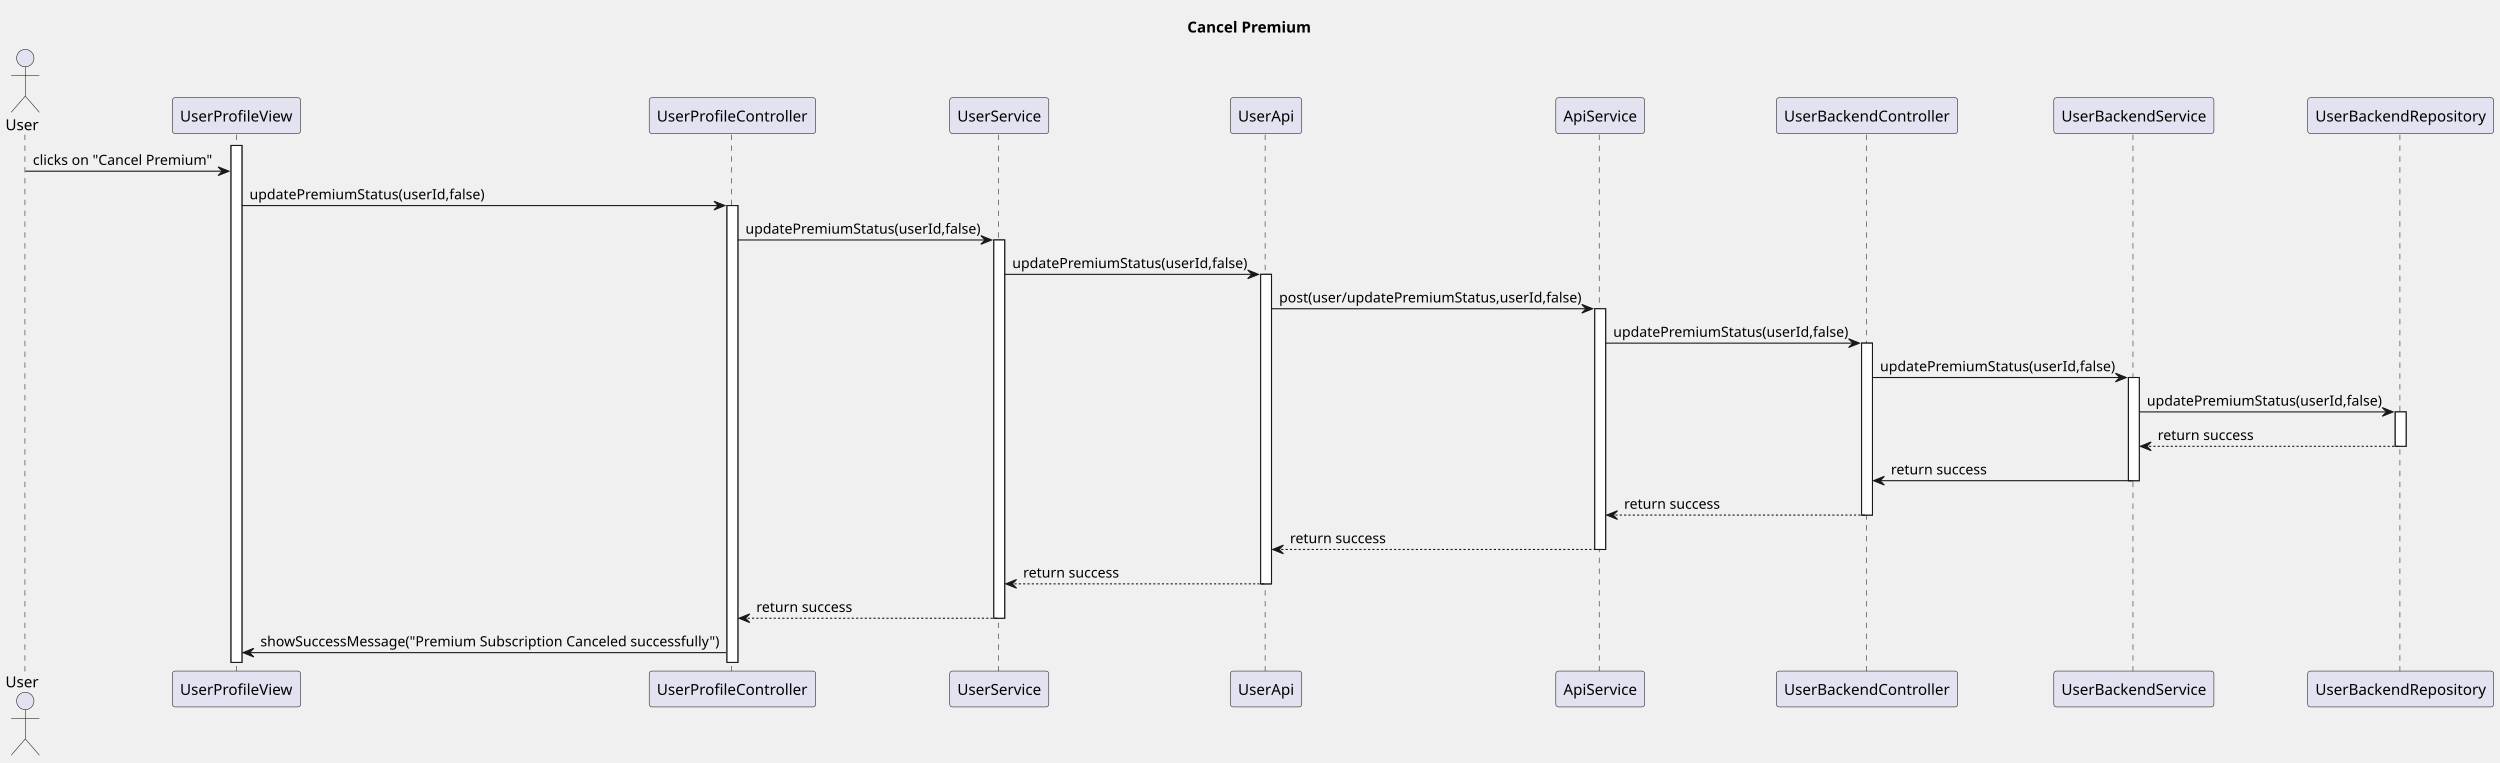
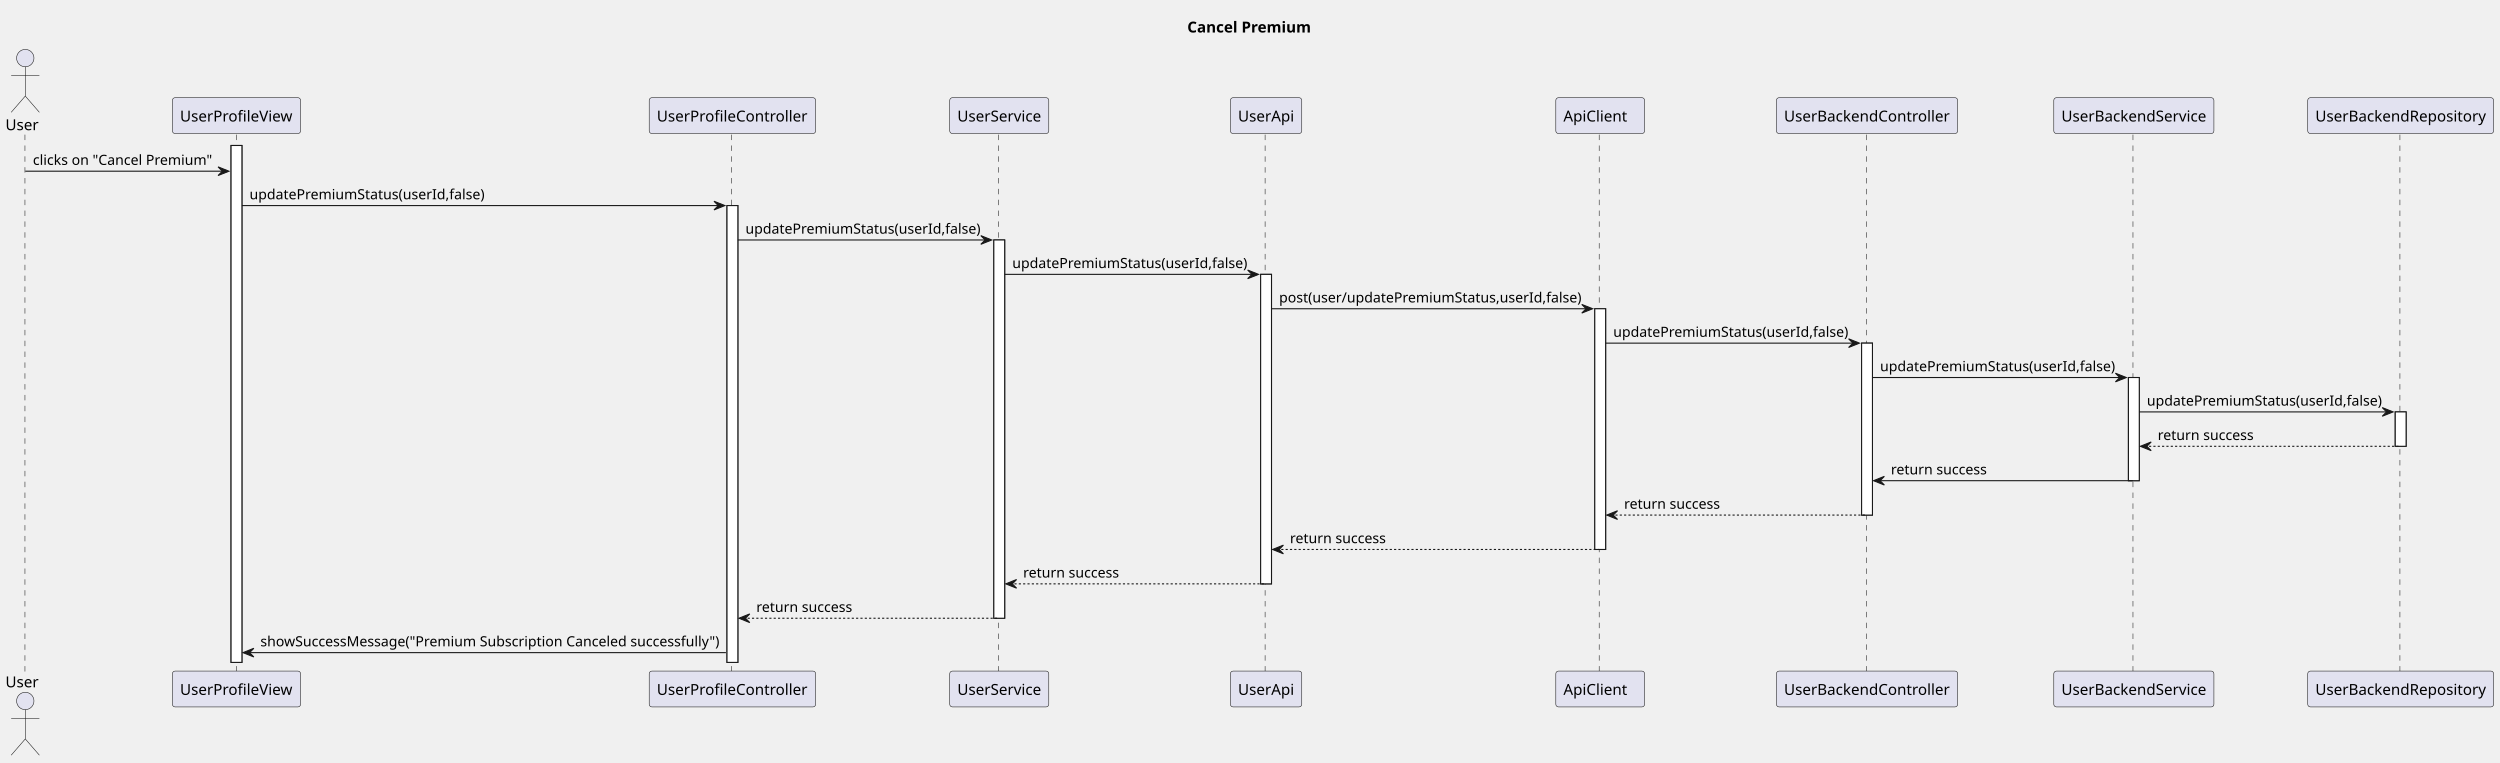
<svg xmlns="http://www.w3.org/2000/svg" contentStyleType="text/css" data-diagram-type="SEQUENCE" height="703px" preserveAspectRatio="none" style="width:2305px;height:703px;background:#FFFFFF;" version="1.1" viewBox="0 0 2305 703" width="2305px" zoomAndPan="magnify">
  <defs />
  <g>
    <text fill="#000000" font-family="sans-serif" font-size="14" font-weight="bold" lengthAdjust="spacing" textLength="113.764" x="1094.67" y="29.966">Cancel Premium</text>
    <g>
      <rect fill="#FFFFFF" height="476.59" style="stroke:#181818;stroke-width:1;" width="10" x="213.046" y="134.136" />
    </g>
    <g>
      <rect fill="#FFFFFF" height="421.178" style="stroke:#181818;stroke-width:1;" width="10" x="670.3" y="189.548" />
    </g>
    <g>
      <rect fill="#FFFFFF" height="348.766" style="stroke:#181818;stroke-width:1;" width="10" x="916.31" y="221.254" />
    </g>
    <g>
      <rect fill="#FFFFFF" height="285.354" style="stroke:#181818;stroke-width:1;" width="10" x="1162.319" y="252.96" />
    </g>
    <g>
      <rect fill="#FFFFFF" height="221.942" style="stroke:#181818;stroke-width:1;" width="10" x="1470.39" y="284.666" />
    </g>
    <g>
      <rect fill="#FFFFFF" height="158.53" style="stroke:#181818;stroke-width:1;" width="10" x="1716.399" y="316.372" />
    </g>
    <g>
      <rect fill="#FFFFFF" height="95.118" style="stroke:#181818;stroke-width:1;" width="10" x="1962.408" y="348.078" />
    </g>
    <g>
      <rect fill="#FFFFFF" height="31.706" style="stroke:#181818;stroke-width:1;" width="10" x="2208.418" y="379.784" />
    </g>
    <g class="participant-lifeline" data-entity-uid="part1" data-qualified-name="User" id="part1-lifeline">
      <g>
        <rect fill="#000000" fill-opacity="0" height="495.59" width="8" x="19.309" y="124.136" />
        <line style="stroke:#181818;stroke-width:0.5;stroke-dasharray:5,5;" x1="23" x2="23" y1="124.136" y2="619.726" />
      </g>
    </g>
    <g class="participant-lifeline" data-entity-uid="part2" data-qualified-name="UserProfileView" id="part2-lifeline">
      <g>
        <rect fill="#000000" fill-opacity="0" height="495.59" width="8" x="214.046" y="124.136" />
        <line style="stroke:#181818;stroke-width:0.5;stroke-dasharray:5,5;" x1="217.952" x2="217.952" y1="124.136" y2="619.726" />
      </g>
    </g>
    <g class="participant-lifeline" data-entity-uid="part3" data-qualified-name="UserProfileController" id="part3-lifeline">
      <g>
        <rect fill="#000000" fill-opacity="0" height="495.59" width="8" x="671.3" y="124.136" />
        <line style="stroke:#181818;stroke-width:0.5;stroke-dasharray:5,5;" x1="674.574" x2="674.574" y1="124.136" y2="619.726" />
      </g>
    </g>
    <g class="participant-lifeline" data-entity-uid="part4" data-qualified-name="UserService" id="part4-lifeline">
      <g>
        <rect fill="#000000" fill-opacity="0" height="495.59" width="8" x="917.31" y="124.136" />
        <line style="stroke:#181818;stroke-width:0.5;stroke-dasharray:5,5;" x1="920.649" x2="920.649" y1="124.136" y2="619.726" />
      </g>
    </g>
    <g class="participant-lifeline" data-entity-uid="part5" data-qualified-name="UserApi" id="part5-lifeline">
      <g>
        <rect fill="#000000" fill-opacity="0" height="495.59" width="8" x="1163.319" y="124.136" />
        <line style="stroke:#181818;stroke-width:0.5;stroke-dasharray:5,5;" x1="1166.426" x2="1166.426" y1="124.136" y2="619.726" />
      </g>
    </g>
-     <g class="participant-lifeline" data-entity-uid="part6" data-qualified-name="ApiService" id="part6-lifeline">
+     <g class="participant-lifeline" data-entity-uid="part6" data-qualified-name="ApiClient" id="part6-lifeline">
      <g>
        <rect fill="#000000" fill-opacity="0" height="495.59" width="8" x="1471.39" y="124.136" />
        <line style="stroke:#181818;stroke-width:0.5;stroke-dasharray:5,5;" x1="1474.454" x2="1474.454" y1="124.136" y2="619.726" />
      </g>
    </g>
    <g class="participant-lifeline" data-entity-uid="part7" data-qualified-name="UserBackendController" id="part7-lifeline">
      <g>
        <rect fill="#000000" fill-opacity="0" height="495.59" width="8" x="1717.399" y="124.136" />
        <line style="stroke:#181818;stroke-width:0.5;stroke-dasharray:5,5;" x1="1720.848" x2="1720.848" y1="124.136" y2="619.726" />
      </g>
    </g>
    <g class="participant-lifeline" data-entity-uid="part8" data-qualified-name="UserBackendService" id="part8-lifeline">
      <g>
        <rect fill="#000000" fill-opacity="0" height="495.59" width="8" x="1963.408" y="124.136" />
        <line style="stroke:#181818;stroke-width:0.5;stroke-dasharray:5,5;" x1="1966.594" x2="1966.594" y1="124.136" y2="619.726" />
      </g>
    </g>
    <g class="participant-lifeline" data-entity-uid="part9" data-qualified-name="UserBackendRepository" id="part9-lifeline">
      <g>
        <rect fill="#000000" fill-opacity="0" height="495.59" width="8" x="2209.418" y="124.136" />
        <line style="stroke:#181818;stroke-width:0.5;stroke-dasharray:5,5;" x1="2212.731" x2="2212.731" y1="124.136" y2="619.726" />
      </g>
    </g>
    <g class="participant participant-head" data-entity-uid="part1" data-qualified-name="User" id="part1-head">
      <text fill="#000000" font-family="sans-serif" font-size="14" lengthAdjust="spacing" textLength="30.618" x="5" y="120.034">User</text>
      <ellipse cx="23.309" cy="53.568" fill="#E2E2F0" rx="8" ry="8" style="stroke:#181818;stroke-width:0.5;" />
      <path d="M23.309,61.568 L23.309,88.568 M10.309,69.568 L36.309,69.568 M23.309,88.568 L10.309,103.568 M23.309,88.568 L36.309,103.568" fill="none" style="stroke:#181818;stroke-width:0.5;" />
    </g>
    <g class="participant participant-tail" data-entity-uid="part1" data-qualified-name="User" id="part1-tail">
      <text fill="#000000" font-family="sans-serif" font-size="14" lengthAdjust="spacing" textLength="30.618" x="5" y="633.692">User</text>
      <ellipse cx="23.309" cy="646.294" fill="#E2E2F0" rx="8" ry="8" style="stroke:#181818;stroke-width:0.5;" />
      <path d="M23.309,654.294 L23.309,681.294 M10.309,662.294 L36.309,662.294 M23.309,681.294 L10.309,696.294 M23.309,681.294 L36.309,696.294" fill="none" style="stroke:#181818;stroke-width:0.5;" />
    </g>
    <g class="participant participant-head" data-entity-uid="part2" data-qualified-name="UserProfileView" id="part2-head">
      <rect fill="#E2E2F0" height="33.068" rx="2.5" ry="2.5" style="stroke:#181818;stroke-width:0.5;" width="118.188" x="158.952" y="90.068" />
      <text fill="#000000" font-family="sans-serif" font-size="14" lengthAdjust="spacing" textLength="104.188" x="165.952" y="112.034">UserProfileView</text>
    </g>
    <g class="participant participant-tail" data-entity-uid="part2" data-qualified-name="UserProfileView" id="part2-tail">
      <rect fill="#E2E2F0" height="33.068" rx="2.5" ry="2.5" style="stroke:#181818;stroke-width:0.5;" width="118.188" x="158.952" y="618.726" />
      <text fill="#000000" font-family="sans-serif" font-size="14" lengthAdjust="spacing" textLength="104.188" x="165.952" y="640.692">UserProfileView</text>
    </g>
    <g class="participant participant-head" data-entity-uid="part3" data-qualified-name="UserProfileController" id="part3-head">
      <rect fill="#E2E2F0" height="33.068" rx="2.5" ry="2.5" style="stroke:#181818;stroke-width:0.5;" width="153.453" x="598.574" y="90.068" />
      <text fill="#000000" font-family="sans-serif" font-size="14" lengthAdjust="spacing" textLength="139.453" x="605.574" y="112.034">UserProfileController</text>
    </g>
    <g class="participant participant-tail" data-entity-uid="part3" data-qualified-name="UserProfileController" id="part3-tail">
      <rect fill="#E2E2F0" height="33.068" rx="2.5" ry="2.5" style="stroke:#181818;stroke-width:0.5;" width="153.453" x="598.574" y="618.726" />
      <text fill="#000000" font-family="sans-serif" font-size="14" lengthAdjust="spacing" textLength="139.453" x="605.574" y="640.692">UserProfileController</text>
    </g>
    <g class="participant participant-head" data-entity-uid="part4" data-qualified-name="UserService" id="part4-head">
      <rect fill="#E2E2F0" height="33.068" rx="2.5" ry="2.5" style="stroke:#181818;stroke-width:0.5;" width="91.322" x="875.649" y="90.068" />
      <text fill="#000000" font-family="sans-serif" font-size="14" lengthAdjust="spacing" textLength="77.322" x="882.649" y="112.034">UserService</text>
    </g>
    <g class="participant participant-tail" data-entity-uid="part4" data-qualified-name="UserService" id="part4-tail">
      <rect fill="#E2E2F0" height="33.068" rx="2.5" ry="2.5" style="stroke:#181818;stroke-width:0.5;" width="91.322" x="875.649" y="618.726" />
      <text fill="#000000" font-family="sans-serif" font-size="14" lengthAdjust="spacing" textLength="77.322" x="882.649" y="640.692">UserService</text>
    </g>
    <g class="participant participant-head" data-entity-uid="part5" data-qualified-name="UserApi" id="part5-head">
      <rect fill="#E2E2F0" height="33.068" rx="2.5" ry="2.5" style="stroke:#181818;stroke-width:0.5;" width="65.786" x="1134.426" y="90.068" />
      <text fill="#000000" font-family="sans-serif" font-size="14" lengthAdjust="spacing" textLength="51.786" x="1141.426" y="112.034">UserApi</text>
    </g>
    <g class="participant participant-tail" data-entity-uid="part5" data-qualified-name="UserApi" id="part5-tail">
      <rect fill="#E2E2F0" height="33.068" rx="2.5" ry="2.5" style="stroke:#181818;stroke-width:0.5;" width="65.786" x="1134.426" y="618.726" />
      <text fill="#000000" font-family="sans-serif" font-size="14" lengthAdjust="spacing" textLength="51.786" x="1141.426" y="640.692">UserApi</text>
    </g>
-     <g class="participant participant-head" data-entity-uid="part6" data-qualified-name="ApiService" id="part6-head">
+     <g class="participant participant-head" data-entity-uid="part6" data-qualified-name="ApiClient" id="part6-head">
      <rect fill="#E2E2F0" height="33.068" rx="2.5" ry="2.5" style="stroke:#181818;stroke-width:0.5;" width="81.872" x="1434.454" y="90.068" />
-       <text fill="#000000" font-family="sans-serif" font-size="14" lengthAdjust="spacing" textLength="67.872" x="1441.454" y="112.034">ApiService</text>
-     </g>
-     <g class="participant participant-tail" data-entity-uid="part6" data-qualified-name="ApiService" id="part6-tail">
+       <text fill="#000000" font-family="sans-serif" font-size="14" lengthAdjust="spacing" textLength="67.872" x="1441.454" y="112.034">ApiClient</text>
+     </g>
+     <g class="participant participant-tail" data-entity-uid="part6" data-qualified-name="ApiClient" id="part6-tail">
      <rect fill="#E2E2F0" height="33.068" rx="2.5" ry="2.5" style="stroke:#181818;stroke-width:0.5;" width="81.872" x="1434.454" y="618.726" />
-       <text fill="#000000" font-family="sans-serif" font-size="14" lengthAdjust="spacing" textLength="67.872" x="1441.454" y="640.692">ApiService</text>
+       <text fill="#000000" font-family="sans-serif" font-size="14" lengthAdjust="spacing" textLength="67.872" x="1441.454" y="640.692">ApiClient</text>
    </g>
    <g class="participant participant-head" data-entity-uid="part7" data-qualified-name="UserBackendController" id="part7-head">
      <rect fill="#E2E2F0" height="33.068" rx="2.5" ry="2.5" style="stroke:#181818;stroke-width:0.5;" width="167.103" x="1637.848" y="90.068" />
      <text fill="#000000" font-family="sans-serif" font-size="14" lengthAdjust="spacing" textLength="153.103" x="1644.848" y="112.034">UserBackendController</text>
    </g>
    <g class="participant participant-tail" data-entity-uid="part7" data-qualified-name="UserBackendController" id="part7-tail">
      <rect fill="#E2E2F0" height="33.068" rx="2.5" ry="2.5" style="stroke:#181818;stroke-width:0.5;" width="167.103" x="1637.848" y="618.726" />
      <text fill="#000000" font-family="sans-serif" font-size="14" lengthAdjust="spacing" textLength="153.103" x="1644.848" y="640.692">UserBackendController</text>
    </g>
    <g class="participant participant-head" data-entity-uid="part8" data-qualified-name="UserBackendService" id="part8-head">
      <rect fill="#E2E2F0" height="33.068" rx="2.5" ry="2.5" style="stroke:#181818;stroke-width:0.5;" width="147.63" x="1893.594" y="90.068" />
      <text fill="#000000" font-family="sans-serif" font-size="14" lengthAdjust="spacing" textLength="133.63" x="1900.594" y="112.034">UserBackendService</text>
    </g>
    <g class="participant participant-tail" data-entity-uid="part8" data-qualified-name="UserBackendService" id="part8-tail">
      <rect fill="#E2E2F0" height="33.068" rx="2.5" ry="2.5" style="stroke:#181818;stroke-width:0.5;" width="147.63" x="1893.594" y="618.726" />
      <text fill="#000000" font-family="sans-serif" font-size="14" lengthAdjust="spacing" textLength="133.63" x="1900.594" y="640.692">UserBackendService</text>
    </g>
    <g class="participant participant-head" data-entity-uid="part9" data-qualified-name="UserBackendRepository" id="part9-head">
      <rect fill="#E2E2F0" height="33.068" rx="2.5" ry="2.5" style="stroke:#181818;stroke-width:0.5;" width="171.373" x="2127.731" y="90.068" />
      <text fill="#000000" font-family="sans-serif" font-size="14" lengthAdjust="spacing" textLength="157.373" x="2134.731" y="112.034">UserBackendRepository</text>
    </g>
    <g class="participant participant-tail" data-entity-uid="part9" data-qualified-name="UserBackendRepository" id="part9-tail">
      <rect fill="#E2E2F0" height="33.068" rx="2.5" ry="2.5" style="stroke:#181818;stroke-width:0.5;" width="171.373" x="2127.731" y="618.726" />
      <text fill="#000000" font-family="sans-serif" font-size="14" lengthAdjust="spacing" textLength="157.373" x="2134.731" y="640.692">UserBackendRepository</text>
    </g>
    <g>
      <rect fill="#FFFFFF" height="476.59" style="stroke:#181818;stroke-width:1;" width="10" x="213.046" y="134.136" />
    </g>
    <g>
      <rect fill="#FFFFFF" height="421.178" style="stroke:#181818;stroke-width:1;" width="10" x="670.3" y="189.548" />
    </g>
    <g>
      <rect fill="#FFFFFF" height="348.766" style="stroke:#181818;stroke-width:1;" width="10" x="916.31" y="221.254" />
    </g>
    <g>
      <rect fill="#FFFFFF" height="285.354" style="stroke:#181818;stroke-width:1;" width="10" x="1162.319" y="252.96" />
    </g>
    <g>
      <rect fill="#FFFFFF" height="221.942" style="stroke:#181818;stroke-width:1;" width="10" x="1470.39" y="284.666" />
    </g>
    <g>
      <rect fill="#FFFFFF" height="158.53" style="stroke:#181818;stroke-width:1;" width="10" x="1716.399" y="316.372" />
    </g>
    <g>
      <rect fill="#FFFFFF" height="95.118" style="stroke:#181818;stroke-width:1;" width="10" x="1962.408" y="348.078" />
    </g>
    <g>
      <rect fill="#FFFFFF" height="31.706" style="stroke:#181818;stroke-width:1;" width="10" x="2208.418" y="379.784" />
    </g>
    <g class="message" data-entity-1="part1" data-entity-2="part2" id="msg1">
      <polygon fill="#181818" points="201.046,153.842,211.046,157.842,201.046,161.842,205.046,157.842" style="stroke:#181818;stroke-width:1;" />
      <line style="stroke:#181818;stroke-width:1;" x1="23.309" x2="207.046" y1="157.842" y2="157.842" />
      <text fill="#000000" font-family="sans-serif" font-size="13" lengthAdjust="spacing" textLength="165.737" x="30.309" y="152.033">clicks on "Cancel Premium"</text>
    </g>
    <g class="message" data-entity-1="part2" data-entity-2="part3" id="msg2">
      <polygon fill="#181818" points="658.3,185.548,668.3,189.548,658.3,193.548,662.3,189.548" style="stroke:#181818;stroke-width:1;" />
      <line style="stroke:#181818;stroke-width:1;" x1="223.046" x2="664.3" y1="189.548" y2="189.548" />
      <text fill="#000000" font-family="sans-serif" font-size="13" lengthAdjust="spacing" textLength="217.009" x="230.046" y="183.739">updatePremiumStatus(userId,false)</text>
    </g>
    <g class="message" data-entity-1="part3" data-entity-2="part4" id="msg3">
      <polygon fill="#181818" points="904.31,217.254,914.31,221.254,904.31,225.254,908.31,221.254" style="stroke:#181818;stroke-width:1;" />
      <line style="stroke:#181818;stroke-width:1;" x1="680.3" x2="910.31" y1="221.254" y2="221.254" />
      <text fill="#000000" font-family="sans-serif" font-size="13" lengthAdjust="spacing" textLength="217.009" x="687.3" y="215.445">updatePremiumStatus(userId,false)</text>
    </g>
    <g class="message" data-entity-1="part4" data-entity-2="part5" id="msg4">
      <polygon fill="#181818" points="1150.319,248.96,1160.319,252.96,1150.319,256.96,1154.319,252.96" style="stroke:#181818;stroke-width:1;" />
      <line style="stroke:#181818;stroke-width:1;" x1="926.31" x2="1156.319" y1="252.96" y2="252.96" />
      <text fill="#000000" font-family="sans-serif" font-size="13" lengthAdjust="spacing" textLength="217.009" x="933.31" y="247.151">updatePremiumStatus(userId,false)</text>
    </g>
    <g class="message" data-entity-1="part5" data-entity-2="part6" id="msg5">
      <polygon fill="#181818" points="1458.39,280.666,1468.39,284.666,1458.39,288.666,1462.39,284.666" style="stroke:#181818;stroke-width:1;" />
      <line style="stroke:#181818;stroke-width:1;" x1="1172.319" x2="1464.39" y1="284.666" y2="284.666" />
      <text fill="#000000" font-family="sans-serif" font-size="13" lengthAdjust="spacing" textLength="279.071" x="1179.319" y="278.857">post(user/updatePremiumStatus,userId,false)</text>
    </g>
    <g class="message" data-entity-1="part6" data-entity-2="part7" id="msg6">
      <polygon fill="#181818" points="1704.399,312.372,1714.399,316.372,1704.399,320.372,1708.399,316.372" style="stroke:#181818;stroke-width:1;" />
      <line style="stroke:#181818;stroke-width:1;" x1="1480.39" x2="1710.399" y1="316.372" y2="316.372" />
      <text fill="#000000" font-family="sans-serif" font-size="13" lengthAdjust="spacing" textLength="217.009" x="1487.39" y="310.563">updatePremiumStatus(userId,false)</text>
    </g>
    <g class="message" data-entity-1="part7" data-entity-2="part8" id="msg7">
      <polygon fill="#181818" points="1950.408,344.078,1960.408,348.078,1950.408,352.078,1954.408,348.078" style="stroke:#181818;stroke-width:1;" />
      <line style="stroke:#181818;stroke-width:1;" x1="1726.399" x2="1956.408" y1="348.078" y2="348.078" />
      <text fill="#000000" font-family="sans-serif" font-size="13" lengthAdjust="spacing" textLength="217.009" x="1733.399" y="342.269">updatePremiumStatus(userId,false)</text>
    </g>
    <g class="message" data-entity-1="part8" data-entity-2="part9" id="msg8">
      <polygon fill="#181818" points="2196.418,375.784,2206.418,379.784,2196.418,383.784,2200.418,379.784" style="stroke:#181818;stroke-width:1;" />
      <line style="stroke:#181818;stroke-width:1;" x1="1972.408" x2="2202.418" y1="379.784" y2="379.784" />
      <text fill="#000000" font-family="sans-serif" font-size="13" lengthAdjust="spacing" textLength="217.009" x="1979.408" y="373.975">updatePremiumStatus(userId,false)</text>
    </g>
    <g class="message" data-entity-1="part9" data-entity-2="part8" id="msg9">
      <polygon fill="#181818" points="1983.408,407.49,1973.408,411.49,1983.408,415.49,1979.408,411.49" style="stroke:#181818;stroke-width:1;" />
      <line style="stroke:#181818;stroke-width:1;stroke-dasharray:2,2;" x1="1977.408" x2="2212.418" y1="411.49" y2="411.49" />
      <text fill="#000000" font-family="sans-serif" font-size="13" lengthAdjust="spacing" textLength="88.738" x="1989.408" y="405.681">return success</text>
    </g>
    <g class="message" data-entity-1="part8" data-entity-2="part7" id="msg10">
      <polygon fill="#181818" points="1737.399,439.196,1727.399,443.196,1737.399,447.196,1733.399,443.196" style="stroke:#181818;stroke-width:1;" />
      <line style="stroke:#181818;stroke-width:1;" x1="1731.399" x2="1966.408" y1="443.196" y2="443.196" />
      <text fill="#000000" font-family="sans-serif" font-size="13" lengthAdjust="spacing" textLength="88.738" x="1743.399" y="437.387">return success</text>
    </g>
    <g class="message" data-entity-1="part7" data-entity-2="part6" id="msg11">
      <polygon fill="#181818" points="1491.39,470.902,1481.39,474.902,1491.39,478.902,1487.39,474.902" style="stroke:#181818;stroke-width:1;" />
      <line style="stroke:#181818;stroke-width:1;stroke-dasharray:2,2;" x1="1485.39" x2="1720.399" y1="474.902" y2="474.902" />
      <text fill="#000000" font-family="sans-serif" font-size="13" lengthAdjust="spacing" textLength="88.738" x="1497.39" y="469.093">return success</text>
    </g>
    <g class="message" data-entity-1="part6" data-entity-2="part5" id="msg12">
      <polygon fill="#181818" points="1183.319,502.608,1173.319,506.608,1183.319,510.608,1179.319,506.608" style="stroke:#181818;stroke-width:1;" />
      <line style="stroke:#181818;stroke-width:1;stroke-dasharray:2,2;" x1="1177.319" x2="1474.39" y1="506.608" y2="506.608" />
      <text fill="#000000" font-family="sans-serif" font-size="13" lengthAdjust="spacing" textLength="88.738" x="1189.319" y="500.799">return success</text>
    </g>
    <g class="message" data-entity-1="part5" data-entity-2="part4" id="msg13">
      <polygon fill="#181818" points="937.31,534.314,927.31,538.314,937.31,542.314,933.31,538.314" style="stroke:#181818;stroke-width:1;" />
      <line style="stroke:#181818;stroke-width:1;stroke-dasharray:2,2;" x1="931.31" x2="1166.319" y1="538.314" y2="538.314" />
      <text fill="#000000" font-family="sans-serif" font-size="13" lengthAdjust="spacing" textLength="88.738" x="943.31" y="532.505">return success</text>
    </g>
    <g class="message" data-entity-1="part4" data-entity-2="part3" id="msg14">
      <polygon fill="#181818" points="691.3,566.02,681.3,570.02,691.3,574.02,687.3,570.02" style="stroke:#181818;stroke-width:1;" />
      <line style="stroke:#181818;stroke-width:1;stroke-dasharray:2,2;" x1="685.3" x2="920.31" y1="570.02" y2="570.02" />
      <text fill="#000000" font-family="sans-serif" font-size="13" lengthAdjust="spacing" textLength="88.738" x="697.3" y="564.211">return success</text>
    </g>
    <g class="message" data-entity-1="part3" data-entity-2="part2" id="msg15">
      <polygon fill="#181818" points="234.046,597.726,224.046,601.726,234.046,605.726,230.046,601.726" style="stroke:#181818;stroke-width:1;" />
      <line style="stroke:#181818;stroke-width:1;" x1="228.046" x2="669.3" y1="601.726" y2="601.726" />
      <text fill="#000000" font-family="sans-serif" font-size="13" lengthAdjust="spacing" textLength="423.254" x="240.046" y="595.917">showSuccessMessage("Premium Subscription Canceled successfully")</text>
    </g>
  </g>
</svg>
